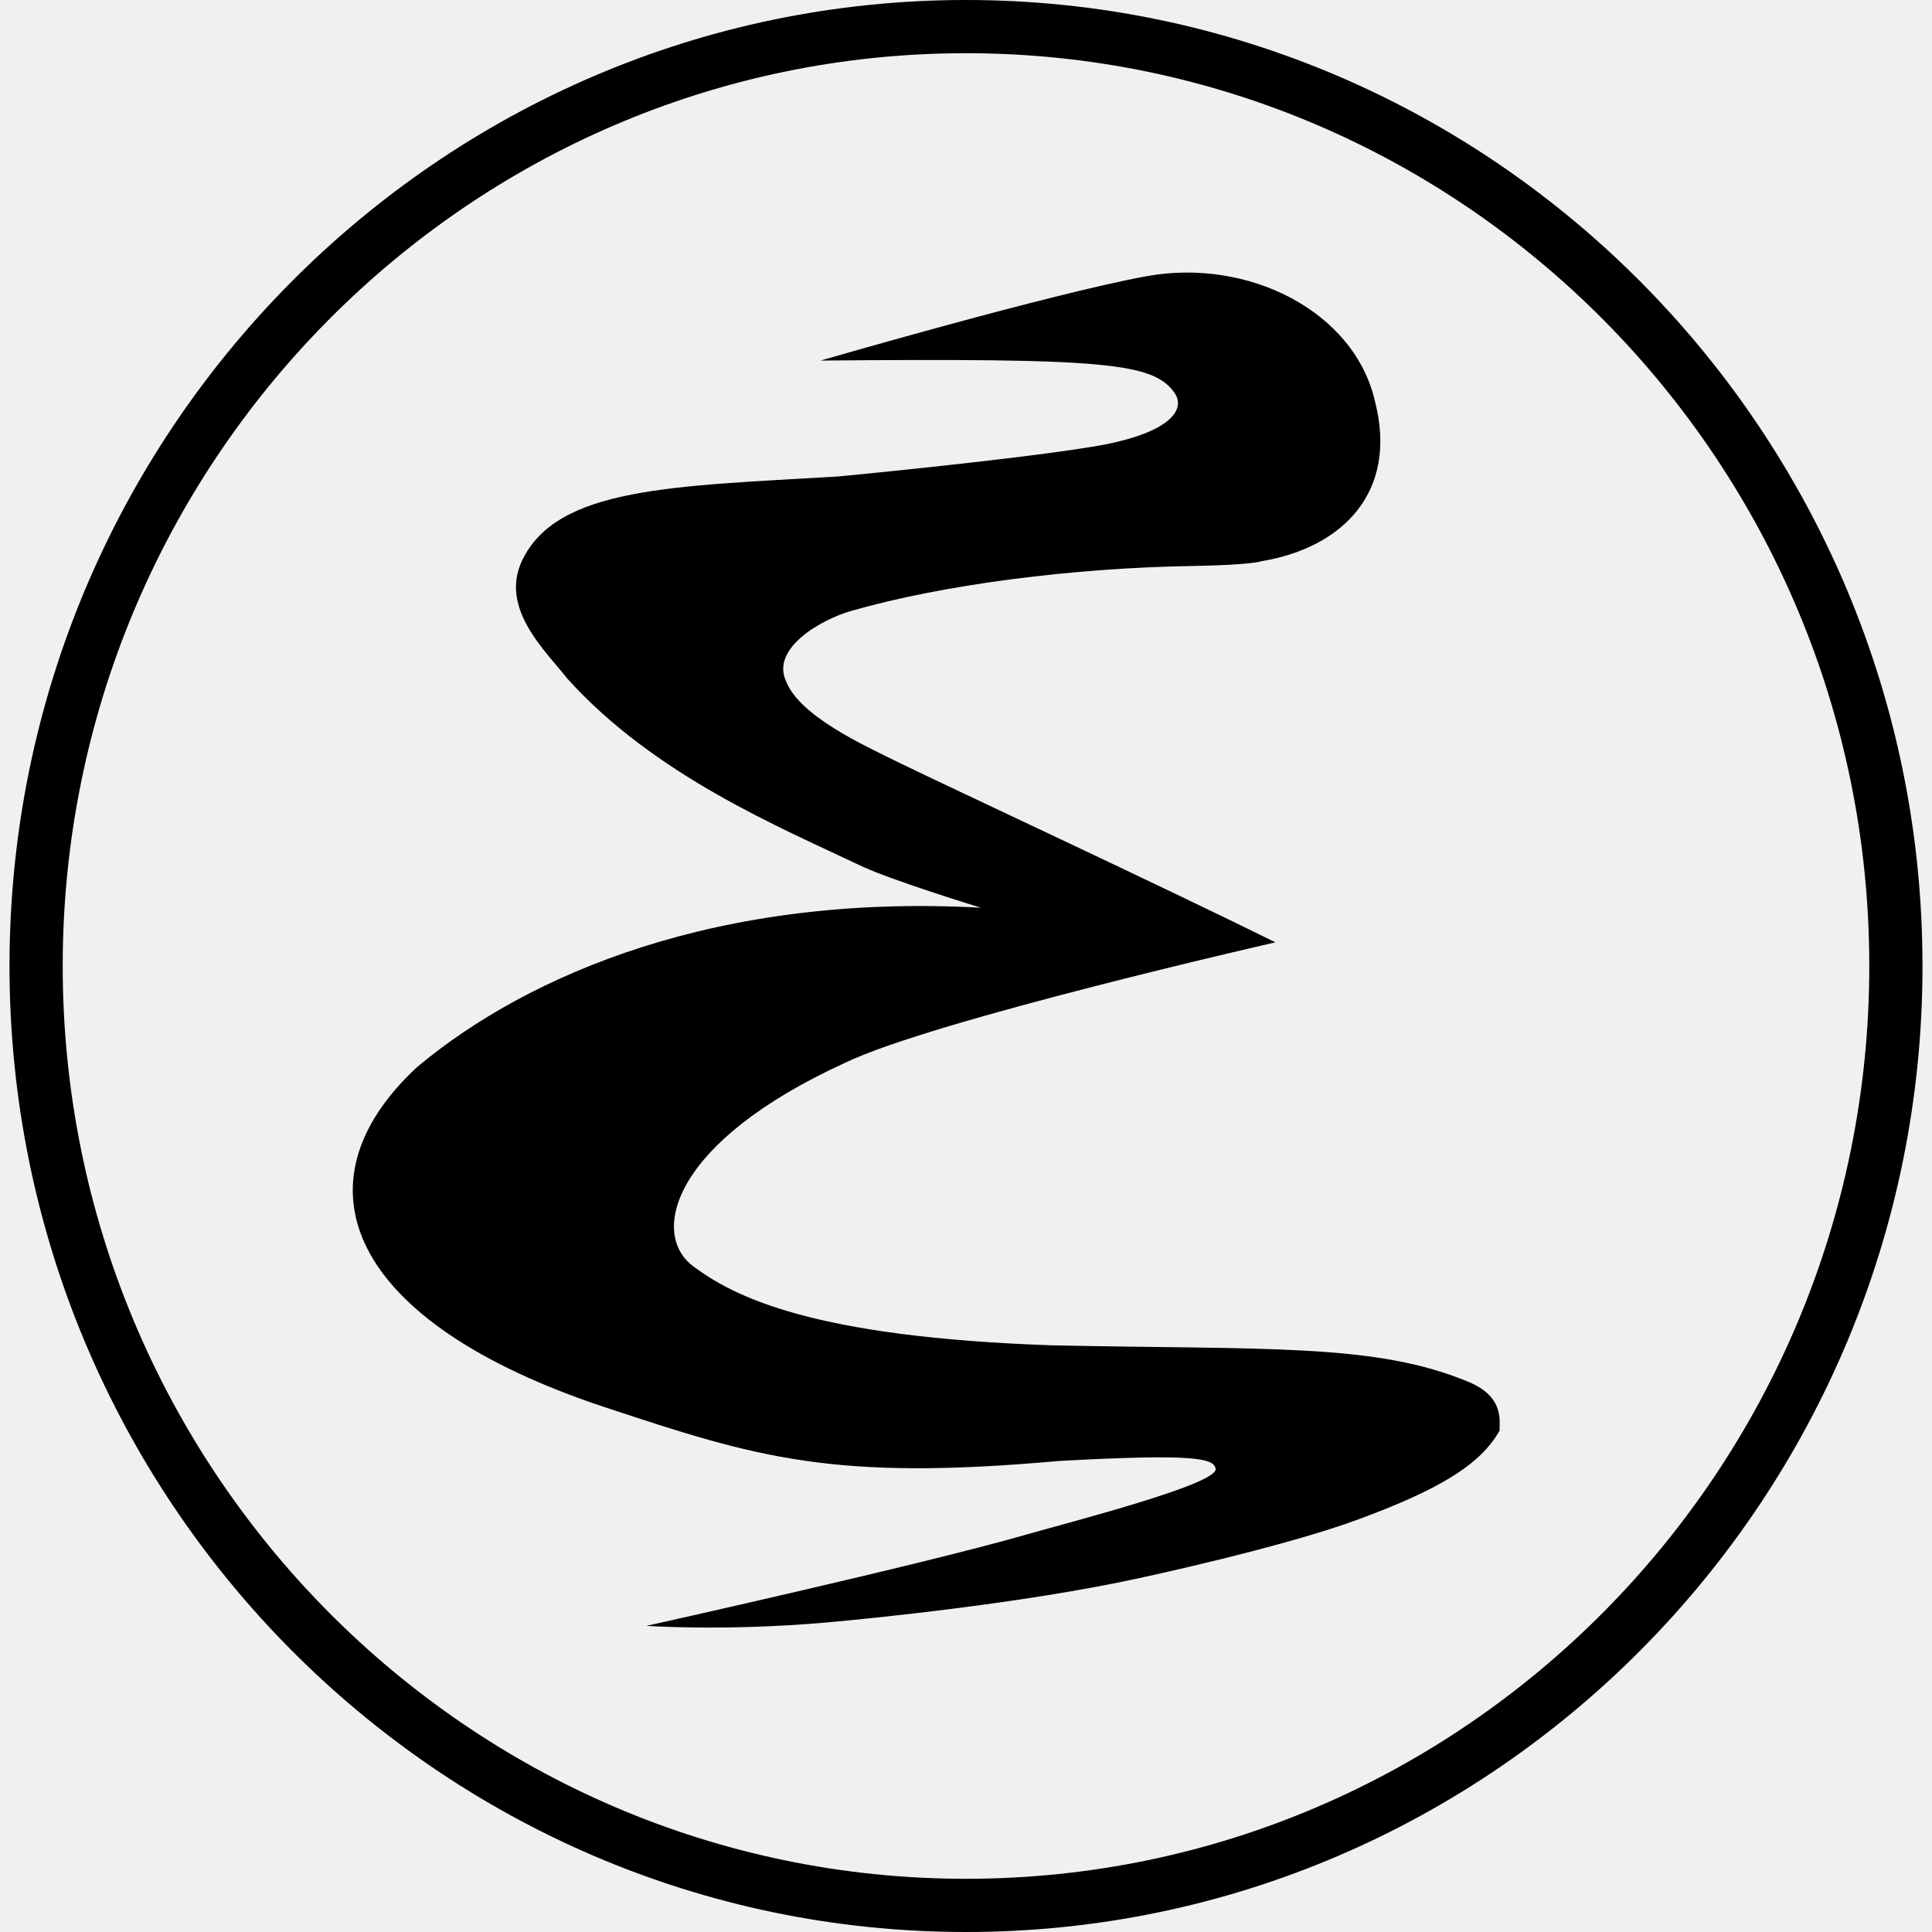
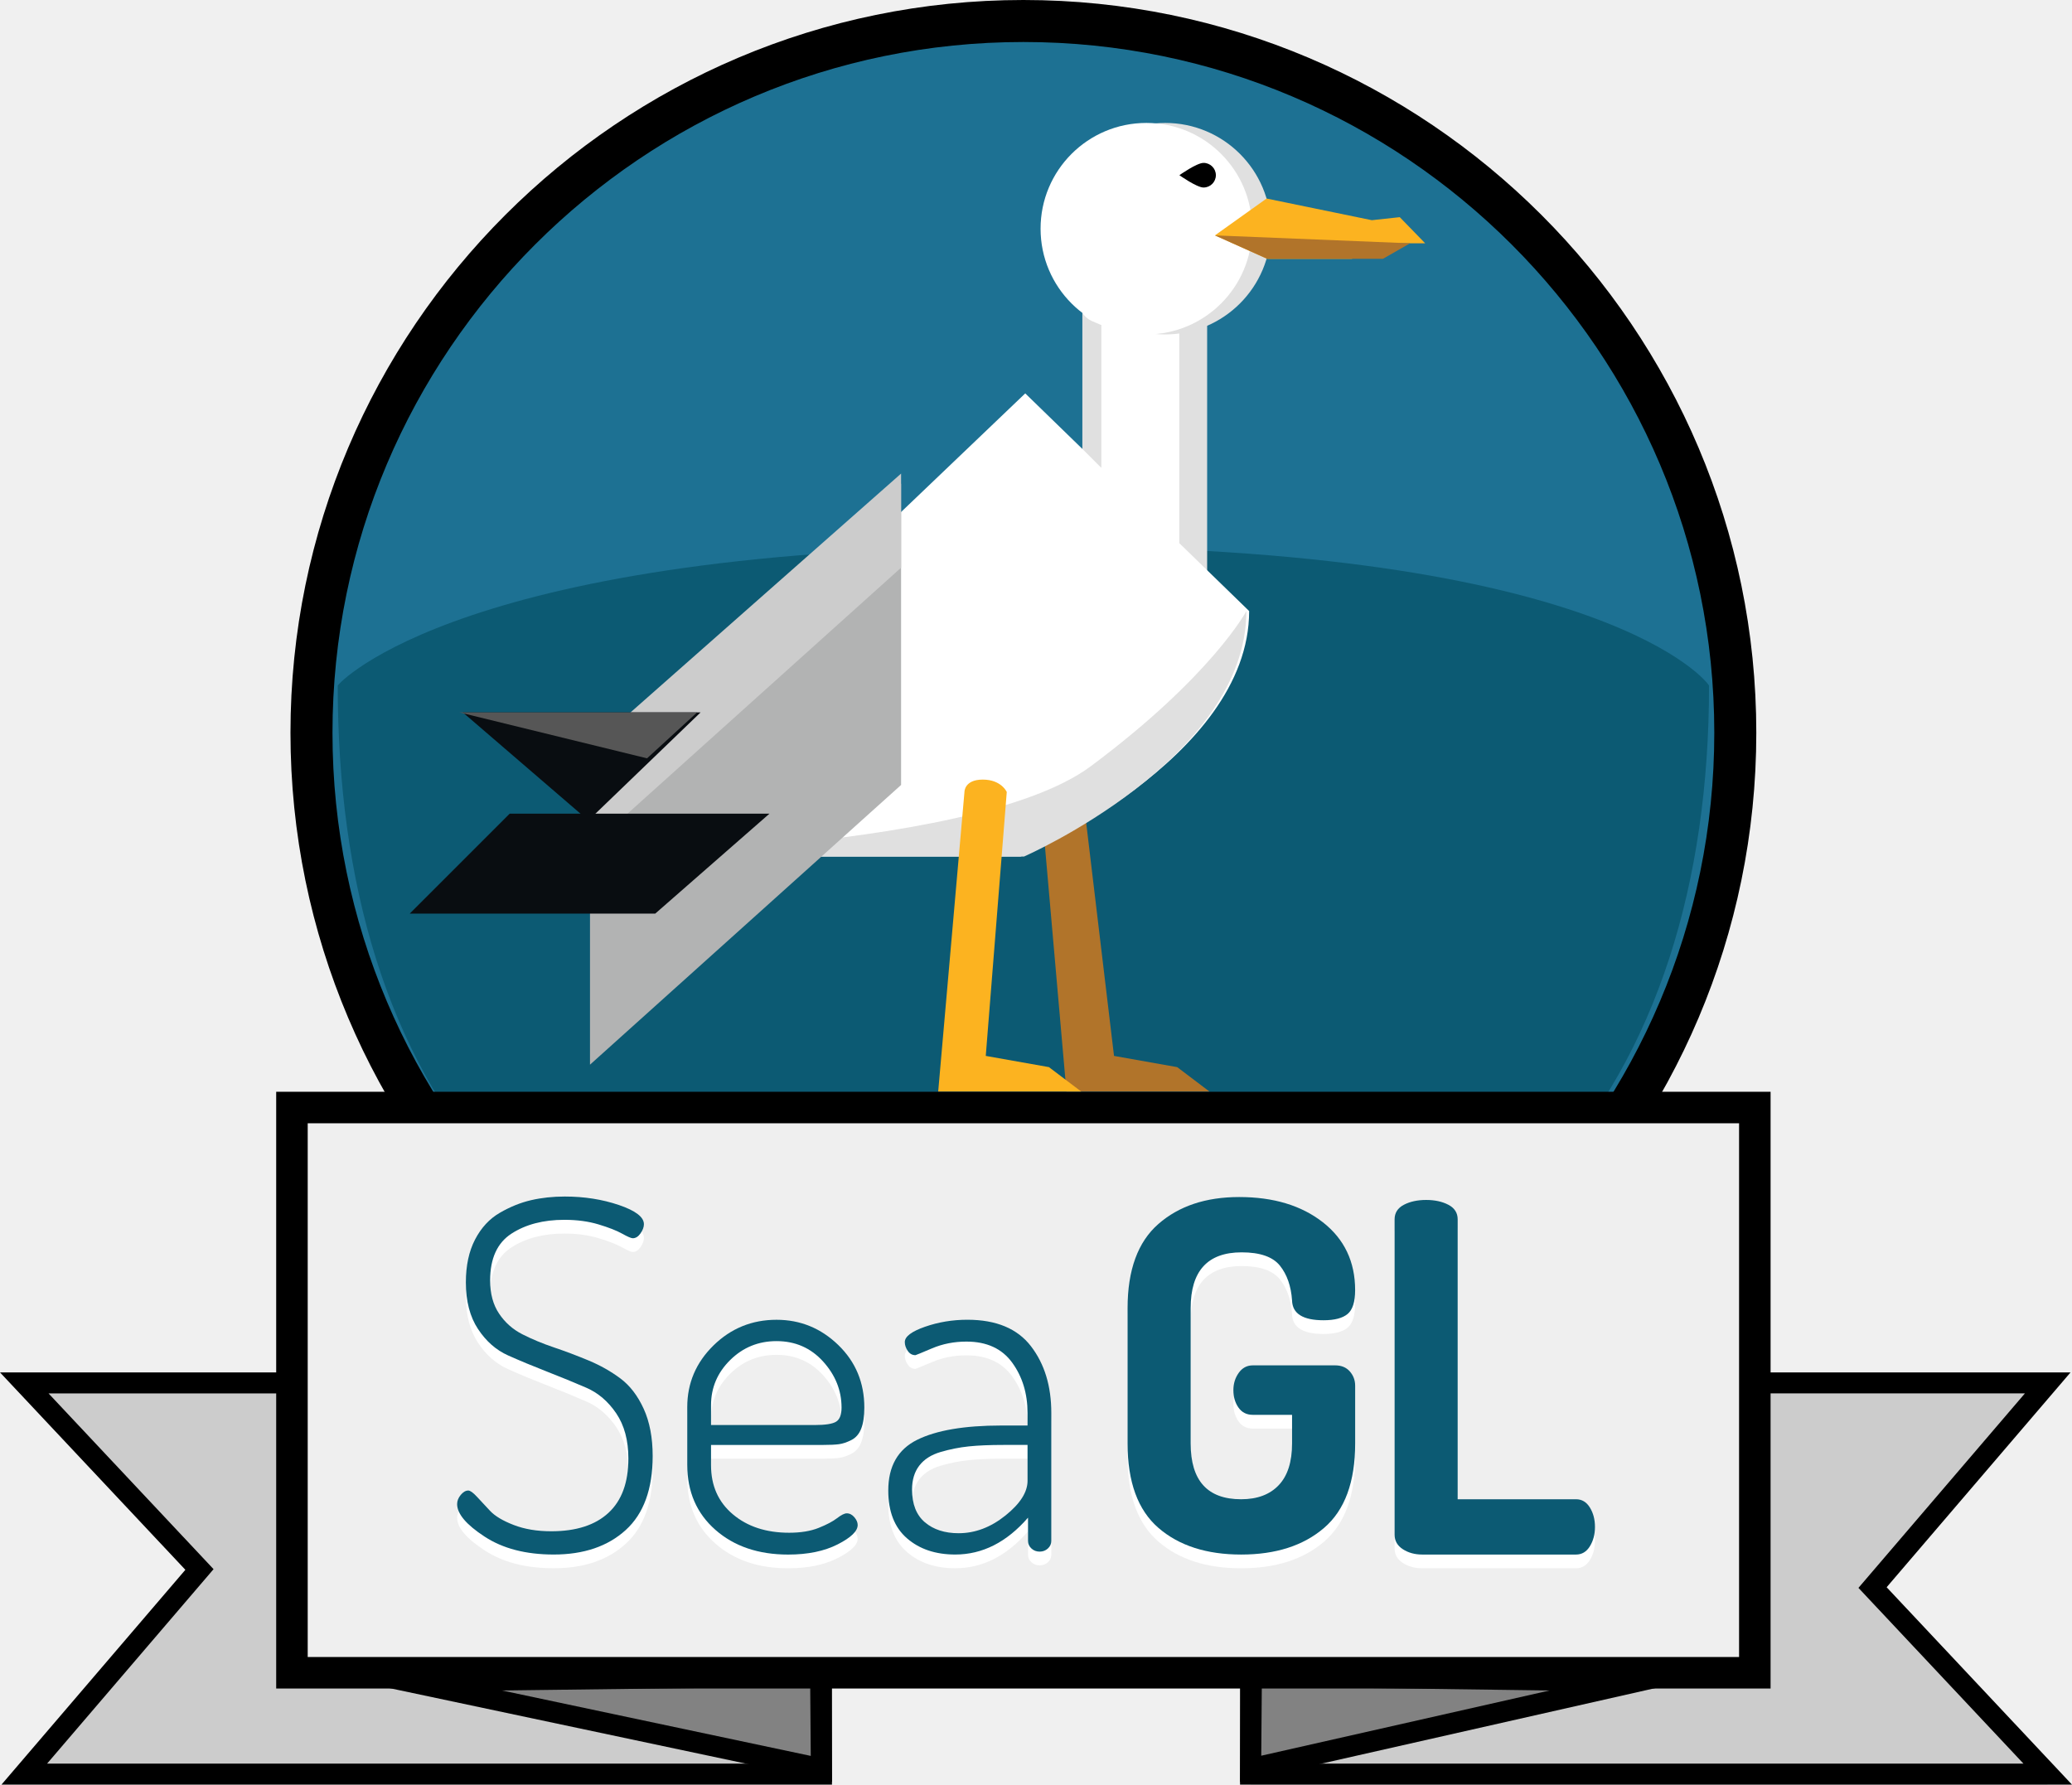
- <svg xmlns="http://www.w3.org/2000/svg" fill="#000000" width="800px" height="800px" viewBox="0 0 24 24" role="img">
-   <path d="M12,24C5.448,24,0.118,18.617,0.118,12S5.448,0,12,0c6.552,0,11.882,5.383,11.882,12S18.552,24,12,24z M12,0.661 C5.813,0.661,0.779,5.748,0.779,12S5.813,23.339,12,23.339c6.187,0,11.221-5.086,11.221-11.339S18.187,0.661,12,0.661z M8.03,20.197 c0,0,0.978,0.069,2.236-0.042c0.51-0.045,2.444-0.235,3.891-0.552c0,0,1.764-0.377,2.707-0.725c0.987-0.364,1.524-0.673,1.766-1.11 c-0.011-0.09,0.074-0.408-0.381-0.599c-1.164-0.488-2.514-0.4-5.185-0.457c-2.962-0.102-3.948-0.598-4.472-0.997 c-0.503-0.405-0.25-1.526,1.907-2.513c1.086-0.526,5.345-1.496,5.345-1.496c-1.434-0.709-4.109-1.955-4.659-2.224 c-0.482-0.236-1.254-0.591-1.421-1.021c-0.19-0.413,0.448-0.768,0.804-0.87c1.147-0.331,2.766-0.536,4.24-0.56 c0.741-0.012,0.861-0.059,0.861-0.059c1.022-0.17,1.695-0.869,1.414-1.976c-0.252-1.13-1.579-1.795-2.84-1.565 c-1.188,0.217-4.05,1.048-4.05,1.048c3.539-0.031,4.131,0.028,4.395,0.398c0.156,0.218-0.071,0.518-1.015,0.672 c-1.027,0.168-3.163,0.37-3.163,0.37c-2.049,0.122-3.492,0.13-3.925,1.046C6.202,7.564,6.787,8.094,7.043,8.425 c1.082,1.204,2.646,1.853,3.652,2.331c0.379,0.18,1.49,0.52,1.49,0.52c-3.265-0.18-5.619,0.823-7.001,1.977 c-1.562,1.445-0.871,3.168,2.33,4.228c1.891,0.626,2.828,0.921,5.648,0.667c1.661-0.09,1.923-0.036,1.939,0.1 c0.023,0.192-1.845,0.669-2.355,0.816C11.448,19.438,8.047,20.193,8.03,20.197z" />
+ <svg xmlns="http://www.w3.org/2000/svg" version="1.1" id="Layer_1" x="0px" y="0px" width="197.291px" height="169.951px" viewBox="0 0 197.291 169.951" enable-background="new 0 0 197.291 169.951" xml:space="preserve">
+   <polygon fill="#CCCCCC" points="78.219,168.951 2.311,168.951 18.992,149.462 2.311,131.694 78.219,131.694 " />
+   <path d="M79.219,169.951H0.139l17.511-20.458L0,130.694h79.219V169.951z M4.483,167.951h72.735v-35.257H4.621l15.714,16.737  L4.483,167.951z" />
+   <polygon fill="#CCCCCC" points="119.073,132.694 194.98,132.694 178.3,152.184 194.98,169.951 119.073,169.951 " />
+   <path d="M197.291,169.951h-79.218v-39.257h79.079l-17.51,20.459L197.291,169.951z M120.073,167.951h72.597l-15.713-16.737  l15.851-18.521h-72.734V167.951z" />
+   <g>
+     <path fill="#1D7193" d="M165.231,69.785c0,37.438-30.35,67.789-67.787,67.789s-67.786-30.35-67.786-67.789   C29.658,32.35,60.007,2,97.444,2S165.231,32.35,165.231,69.785z" />
+     <path d="M97.444,139.573c-38.48,0-69.786-31.307-69.786-69.789C27.658,31.305,58.964,0,97.444,0s69.787,31.305,69.787,69.785   C167.231,108.266,135.925,139.573,97.444,139.573z M97.444,4C61.17,4,31.658,33.511,31.658,69.785   c0,36.276,29.512,65.789,65.786,65.789c36.275,0,65.787-29.513,65.787-65.789C163.231,33.511,133.72,4,97.444,4z" />
+   </g>
+   <path fill="#0C5A73" d="M32.158,65.296c0,37.438,18.689,65.289,64.786,65.289c46.098,0,65.787-27.85,65.787-65.289  c0-0.176-9.689-13.265-64.189-13.265S32.158,65.119,32.158,65.296z" />
+   <g>
+     <polygon fill="#828282" points="78.209,168.451 38.799,160.1 78.14,159.6  " />
+     <polygon fill="#828282" points="119.083,168.451 155.993,160.1 119.153,159.6  " />
+   </g>
+   <path d="M79.219,169.688l-49.424-10.474l49.337-0.627L79.219,169.688z M47.801,160.985l29.398,6.23l-0.052-6.603L47.801,160.985z" />
+   <path d="M118.073,169.705l0.088-11.119l46.277,0.628L118.073,169.705z M120.146,160.613l-0.053,6.584l27.456-6.212L120.146,160.613z  " />
+   <rect x="27.799" y="105.47" fill="#EFEFEF" width="139.292" height="53.828" />
+   <g>
+     <path fill="#FFFFFF" d="M43.526,144.543c0-0.308,0.116-0.601,0.347-0.878c0.231-0.277,0.469-0.415,0.715-0.415   c0.186,0,0.463,0.2,0.832,0.6l1.248,1.34c0.463,0.493,1.208,0.94,2.24,1.339c1.032,0.401,2.225,0.601,3.58,0.601   c2.371,0,4.188-0.585,5.451-1.756c1.263-1.17,1.894-2.894,1.894-5.173c0-1.725-0.385-3.157-1.154-4.297   c-0.77-1.139-1.725-1.955-2.864-2.448c-1.14-0.493-2.378-1.001-3.719-1.525c-1.34-0.523-2.58-1.039-3.719-1.547   c-1.14-0.509-2.094-1.347-2.864-2.518c-0.771-1.17-1.154-2.649-1.154-4.436c0-1.601,0.292-2.964,0.877-4.088   c0.586-1.124,1.37-1.97,2.357-2.54c0.984-0.57,1.978-0.971,2.979-1.202c1-0.231,2.07-0.346,3.211-0.346   c1.848,0,3.563,0.27,5.15,0.808c1.586,0.539,2.379,1.148,2.379,1.825c0,0.277-0.108,0.57-0.324,0.878   c-0.215,0.308-0.461,0.462-0.738,0.462c-0.154,0-0.492-0.146-1.016-0.439c-0.523-0.292-1.271-0.585-2.242-0.878   c-0.969-0.292-2.055-0.438-3.255-0.438c-2.003,0-3.681,0.438-5.035,1.316c-1.355,0.878-2.033,2.364-2.033,4.458   c0,1.263,0.284,2.318,0.854,3.164c0.569,0.848,1.309,1.502,2.218,1.964c0.907,0.462,1.908,0.877,3.002,1.247   c1.093,0.369,2.194,0.785,3.304,1.247c1.107,0.462,2.117,1.032,3.025,1.709c0.908,0.678,1.646,1.64,2.217,2.887   c0.57,1.247,0.856,2.749,0.856,4.504c0,3.142-0.856,5.49-2.564,7.045c-1.71,1.555-3.996,2.333-6.861,2.333   c-2.648,0-4.843-0.569-6.582-1.709C44.396,146.5,43.526,145.467,43.526,144.543z" />
+     <path fill="#FFFFFF" d="M65.439,140.802v-5.497c0-2.279,0.831-4.234,2.493-5.867c1.663-1.631,3.666-2.448,6.006-2.448   c2.267,0,4.227,0.801,5.881,2.403c1.654,1.601,2.48,3.587,2.48,5.959c0,0.831-0.101,1.5-0.299,2.009   c-0.199,0.509-0.514,0.871-0.944,1.086c-0.431,0.216-0.821,0.347-1.175,0.392c-0.354,0.047-0.852,0.07-1.496,0.07H67.703v1.94   c0,1.941,0.692,3.496,2.077,4.665c1.387,1.171,3.173,1.756,5.359,1.756c1.106,0,2.043-0.154,2.812-0.462   c0.768-0.308,1.352-0.616,1.751-0.924c0.4-0.308,0.708-0.462,0.923-0.462c0.271,0,0.514,0.123,0.724,0.37   c0.21,0.247,0.317,0.493,0.317,0.739c0,0.585-0.636,1.201-1.908,1.848c-1.271,0.647-2.842,0.97-4.711,0.97   c-2.834,0-5.143-0.785-6.93-2.356C66.332,145.421,65.439,143.358,65.439,140.802z M67.703,137.014h9.839   c1.047,0,1.74-0.108,2.078-0.324c0.34-0.215,0.51-0.661,0.51-1.339c0-1.632-0.586-3.096-1.757-4.389   c-1.171-1.294-2.648-1.94-4.435-1.94c-1.725,0-3.195,0.601-4.411,1.801c-1.217,1.202-1.824,2.634-1.824,4.296V137.014z" />
+     <path fill="#FFFFFF" d="M84.579,143.251c0-2.31,0.916-3.919,2.749-4.828c1.831-0.908,4.505-1.363,8.015-1.363h2.496v-1.201   c0-1.848-0.486-3.442-1.457-4.781c-0.97-1.34-2.424-2.01-4.364-2.01c-1.172,0-2.265,0.216-3.28,0.646   c-1.016,0.432-1.541,0.646-1.57,0.646c-0.309,0-0.555-0.138-0.739-0.415c-0.185-0.277-0.276-0.554-0.276-0.832   c0-0.523,0.639-1.008,1.916-1.455c1.277-0.446,2.625-0.67,4.042-0.67c2.741,0,4.759,0.839,6.052,2.518   c1.293,1.679,1.94,3.796,1.94,6.352v12.195c0,0.278-0.108,0.516-0.323,0.716c-0.217,0.201-0.479,0.3-0.786,0.3   c-0.308,0-0.57-0.099-0.785-0.3c-0.216-0.2-0.323-0.438-0.323-0.716v-2.218c-2.032,2.341-4.342,3.511-6.93,3.511   c-1.879,0-3.41-0.515-4.597-1.547C85.172,146.769,84.579,145.252,84.579,143.251z M86.843,143.158c0,1.386,0.408,2.425,1.225,3.118   c0.815,0.693,1.886,1.04,3.21,1.04c1.571,0,3.058-0.562,4.458-1.686c1.4-1.124,2.104-2.225,2.104-3.303v-3.418h-2.266   c-1.324,0-2.433,0.046-3.325,0.139c-0.894,0.093-1.786,0.27-2.679,0.531c-0.894,0.262-1.571,0.693-2.033,1.294   C87.075,141.471,86.843,142.233,86.843,143.158z" />
+     <path fill="#FFFFFF" d="M107.366,138.769V125.88c0-3.634,0.979-6.305,2.934-8.015c1.957-1.709,4.521-2.564,7.692-2.564   c3.264,0,5.921,0.801,7.968,2.403c2.049,1.601,3.072,3.757,3.072,6.467c0,1.109-0.238,1.864-0.715,2.264   c-0.478,0.4-1.241,0.6-2.287,0.6c-1.971,0-2.973-0.63-3.004-1.893c-0.092-1.355-0.477-2.456-1.153-3.303   c-0.679-0.847-1.895-1.27-3.649-1.27c-3.234,0-4.852,1.771-4.852,5.312v12.889c0,3.542,1.602,5.312,4.805,5.312   c1.539,0,2.732-0.446,3.58-1.34c0.847-0.893,1.27-2.217,1.27-3.973v-2.726h-3.74c-0.586,0-1.041-0.23-1.363-0.692   c-0.323-0.462-0.484-1.017-0.484-1.663c0-0.616,0.168-1.163,0.507-1.64c0.339-0.477,0.786-0.716,1.341-0.716h7.852   c0.586,0,1.048,0.193,1.387,0.578c0.338,0.385,0.508,0.839,0.508,1.363v5.497c0,3.665-0.985,6.345-2.957,8.038   c-1.971,1.694-4.604,2.541-7.898,2.541s-5.92-0.847-7.877-2.541C108.345,145.114,107.366,142.435,107.366,138.769z" />
+     <path fill="#FFFFFF" d="M132.79,147.455v-30.027c0-0.616,0.293-1.078,0.878-1.386c0.585-0.307,1.294-0.462,2.125-0.462   c0.832,0,1.54,0.155,2.124,0.462c0.586,0.309,0.879,0.771,0.879,1.386v26.654h11.271c0.555,0,0.993,0.262,1.316,0.785   c0.324,0.524,0.486,1.14,0.486,1.848c0,0.71-0.162,1.325-0.486,1.848c-0.323,0.524-0.762,0.785-1.316,0.785h-14.643   c-0.708,0-1.324-0.168-1.848-0.508C133.052,148.501,132.79,148.04,132.79,147.455z" />
+   </g>
+   <path d="M168.591,160.798H26.299V103.97h142.292V160.798z M29.299,157.798h136.292V106.97H29.299V157.798z" />
+   <g>
+     <path fill="#0C5A73" d="M43.526,143.236c0-0.308,0.116-0.601,0.347-0.878c0.231-0.277,0.469-0.415,0.715-0.415   c0.186,0,0.463,0.2,0.832,0.6l1.248,1.34c0.463,0.493,1.208,0.94,2.24,1.339c1.032,0.401,2.225,0.601,3.58,0.601   c2.371,0,4.188-0.585,5.451-1.756c1.263-1.169,1.894-2.894,1.894-5.173c0-1.725-0.385-3.157-1.154-4.297   c-0.77-1.139-1.725-1.955-2.864-2.448c-1.14-0.493-2.378-1.001-3.719-1.525c-1.34-0.523-2.58-1.039-3.719-1.547   c-1.14-0.509-2.094-1.347-2.864-2.518c-0.771-1.17-1.154-2.649-1.154-4.436c0-1.601,0.292-2.964,0.877-4.088   c0.586-1.124,1.37-1.97,2.357-2.541c0.984-0.57,1.978-0.971,2.979-1.202c1-0.231,2.07-0.346,3.211-0.346   c1.848,0,3.563,0.27,5.15,0.808c1.586,0.539,2.379,1.148,2.379,1.825c0,0.277-0.108,0.57-0.324,0.877   c-0.215,0.308-0.461,0.462-0.738,0.462c-0.154,0-0.492-0.146-1.016-0.439c-0.523-0.292-1.271-0.584-2.242-0.878   c-0.969-0.292-2.055-0.438-3.255-0.438c-2.003,0-3.681,0.438-5.035,1.316c-1.355,0.878-2.033,2.364-2.033,4.458   c0,1.263,0.284,2.318,0.854,3.164c0.569,0.848,1.309,1.502,2.218,1.964c0.907,0.462,1.908,0.878,3.002,1.248   c1.093,0.369,2.194,0.785,3.304,1.247c1.107,0.462,2.117,1.032,3.025,1.709c0.908,0.678,1.646,1.64,2.217,2.887   c0.57,1.247,0.856,2.749,0.856,4.504c0,3.142-0.856,5.49-2.564,7.045c-1.71,1.555-3.996,2.333-6.861,2.333   c-2.648,0-4.843-0.569-6.582-1.709C44.396,145.192,43.526,144.16,43.526,143.236z" />
+     <path fill="#0C5A73" d="M65.439,139.495v-5.497c0-2.279,0.831-4.234,2.493-5.867c1.663-1.631,3.666-2.448,6.006-2.448   c2.267,0,4.227,0.801,5.881,2.403c1.654,1.601,2.48,3.587,2.48,5.959c0,0.831-0.101,1.5-0.299,2.009   c-0.199,0.509-0.514,0.871-0.944,1.086c-0.431,0.216-0.821,0.347-1.175,0.392c-0.354,0.047-0.852,0.07-1.496,0.07H67.703v1.94   c0,1.941,0.692,3.496,2.077,4.665c1.387,1.171,3.173,1.756,5.359,1.756c1.106,0,2.043-0.154,2.812-0.462   c0.768-0.308,1.352-0.616,1.751-0.924c0.4-0.308,0.708-0.462,0.923-0.462c0.271,0,0.514,0.123,0.724,0.37   c0.21,0.247,0.317,0.493,0.317,0.739c0,0.585-0.636,1.201-1.908,1.848c-1.271,0.647-2.842,0.97-4.711,0.97   c-2.834,0-5.143-0.785-6.93-2.356C66.332,144.114,65.439,142.051,65.439,139.495z M67.703,135.707h9.839   c1.047,0,1.74-0.108,2.078-0.324c0.34-0.215,0.51-0.661,0.51-1.339c0-1.632-0.586-3.096-1.757-4.389   c-1.171-1.293-2.648-1.94-4.435-1.94c-1.725,0-3.195,0.601-4.411,1.801c-1.217,1.202-1.824,2.634-1.824,4.296V135.707z" />
+     <path fill="#0C5A73" d="M84.579,141.943c0-2.31,0.916-3.919,2.749-4.828c1.831-0.908,4.505-1.363,8.015-1.363h2.496v-1.201   c0-1.848-0.486-3.442-1.457-4.781c-0.97-1.34-2.424-2.01-4.364-2.01c-1.172,0-2.265,0.216-3.28,0.647   c-1.016,0.432-1.541,0.646-1.57,0.646c-0.309,0-0.555-0.138-0.739-0.416c-0.185-0.277-0.276-0.554-0.276-0.832   c0-0.523,0.639-1.008,1.916-1.455c1.277-0.446,2.625-0.67,4.042-0.67c2.741,0,4.759,0.839,6.052,2.518   c1.293,1.679,1.94,3.796,1.94,6.352v12.195c0,0.278-0.108,0.516-0.323,0.716c-0.217,0.201-0.479,0.3-0.786,0.3   c-0.308,0-0.57-0.099-0.785-0.3c-0.216-0.2-0.323-0.438-0.323-0.716v-2.218c-2.032,2.341-4.342,3.511-6.93,3.511   c-1.879,0-3.41-0.515-4.597-1.547C85.172,145.461,84.579,143.945,84.579,141.943z M86.843,141.851c0,1.386,0.408,2.425,1.225,3.118   c0.815,0.693,1.886,1.04,3.21,1.04c1.571,0,3.058-0.562,4.458-1.686c1.4-1.124,2.104-2.225,2.104-3.303v-3.419h-2.266   c-1.324,0-2.433,0.046-3.325,0.139c-0.894,0.093-1.786,0.27-2.679,0.531c-0.894,0.262-1.571,0.693-2.033,1.294   C87.075,140.164,86.843,140.926,86.843,141.851z" />
+     <path fill="#0C5A73" d="M107.366,137.462v-12.889c0-3.634,0.979-6.305,2.934-8.015c1.957-1.709,4.521-2.564,7.692-2.564   c3.264,0,5.921,0.801,7.968,2.403c2.049,1.602,3.072,3.757,3.072,6.467c0,1.109-0.238,1.864-0.715,2.264   c-0.478,0.4-1.241,0.6-2.287,0.6c-1.971,0-2.973-0.63-3.004-1.894c-0.092-1.355-0.477-2.456-1.153-3.303   c-0.679-0.847-1.895-1.27-3.649-1.27c-3.234,0-4.852,1.771-4.852,5.312v12.889c0,3.542,1.602,5.312,4.805,5.312   c1.539,0,2.732-0.446,3.58-1.34c0.847-0.893,1.27-2.217,1.27-3.973v-2.726h-3.74c-0.586,0-1.041-0.23-1.363-0.692   c-0.323-0.462-0.484-1.017-0.484-1.663c0-0.616,0.168-1.163,0.507-1.64c0.339-0.477,0.786-0.716,1.341-0.716h7.852   c0.586,0,1.048,0.193,1.387,0.578c0.338,0.385,0.508,0.839,0.508,1.363v5.497c0,3.665-0.985,6.345-2.957,8.038   c-1.971,1.694-4.604,2.54-7.898,2.54s-5.92-0.847-7.877-2.54C108.345,143.807,107.366,141.127,107.366,137.462z" />
+     <path fill="#0C5A73" d="M132.79,146.147V116.12c0-0.616,0.293-1.078,0.878-1.386c0.585-0.307,1.294-0.462,2.125-0.462   c0.832,0,1.54,0.155,2.124,0.462c0.586,0.309,0.879,0.771,0.879,1.386v26.654h11.271c0.555,0,0.993,0.262,1.316,0.785   c0.324,0.524,0.486,1.14,0.486,1.848c0,0.71-0.162,1.325-0.486,1.848c-0.323,0.524-0.762,0.785-1.316,0.785h-14.643   c-0.708,0-1.324-0.169-1.848-0.508C133.052,147.194,132.79,146.732,132.79,146.147z" />
+   </g>
+   <g>
+     <path fill="#B1742A" d="M106.074,100.554l-3-25.131c0,0-0.511-1.182-2.284-1.182c-1.773,0-1.746,1.182-1.746,1.182l2.5,28.522   h13.614l-3.068-2.322L106.074,100.554z" />
+     <path fill="#E0E0E0" d="M114.942,57.75c0,1.951-1.579,3.529-3.528,3.529h-2.171c-1.949,0-3.529-1.578-3.529-3.529V23.625   c0-1.948,1.58-3.528,3.529-3.528h2.171c1.949,0,3.528,1.58,3.528,3.528V57.75z" />
+     <path fill="#FFFFFF" d="M112.289,57.75c0,1.951-1.579,3.529-3.527,3.529h-2.171c-1.949,0-3.529-1.578-3.529-3.529V23.625   c0-1.948,1.58-3.528,3.529-3.528h2.171c1.948,0,3.527,1.58,3.527,3.528V57.75z" />
+     <path fill="#E0E0E0" d="M121.015,21.777c0,5.562-4.506,10.072-10.066,10.072c-5.564,0-10.072-4.509-10.072-10.072   c0-5.564,4.508-10.07,10.072-10.07C116.509,11.707,121.015,16.213,121.015,21.777z" />
+     <path fill="#FFFFFF" d="M51.459,81.566h45.722c0,0,21.76-9.262,21.76-23.376L97.622,37.463L51.459,81.566z" />
+     <path fill="#E0E0E0" d="M51.79,81.566h45.721c0,0,21.168-9.262,21.168-23.376c0,0-3.274,6.175-14.811,14.775   C92.333,81.566,51.79,81.566,51.79,81.566z" />
+     <path fill="#FFFFFF" d="M119.221,21.777c0,5.562-4.507,10.072-10.068,10.072c-5.565,0-10.072-4.509-10.072-10.072   c0-5.564,4.507-10.07,10.072-10.07C114.714,11.707,119.221,16.213,119.221,21.777z" />
+     <polygon fill="#B2B3B3" points="85.8,46.066 56.178,72.216 56.178,101.39 85.8,74.751  " />
+     <polygon fill="#CCCCCC" points="85.8,45.098 56.178,71.248 56.178,80.697 85.8,54.059  " />
+     <polygon fill="#090D11" points="66.709,67.841 44.068,67.841 56.024,78.133  " />
+     <polygon fill="#565656" points="66.379,67.841 43.736,67.841 61.61,72.216  " />
+     <polygon fill="#090D11" points="62.389,87.004 39.014,87.004 48.535,77.484 73.268,77.484  " />
+     <path fill="#FCB320" d="M93.862,100.554l2-25.131c0,0-0.51-1.182-2.284-1.182c-1.773,0-1.745,1.182-1.745,1.182l-2.5,28.522h13.613   l-3.068-2.322L93.862,100.554z" />
+     <path d="M115.772,16.683c0,0.649-0.525,1.174-1.175,1.174c-0.647,0-2.298-1.174-2.298-1.174s1.65-1.171,2.298-1.171   C115.247,15.511,115.772,16.037,115.772,16.683z" />
+     <polygon fill="#FCB320" points="120.598,18.907 130.624,20.969 133.282,20.68 135.703,23.171 131.305,23.171 128.718,24.65    120.663,24.65 115.683,22.414  " />
+     <polygon fill="#B1742A" points="134.261,23.171 131.674,24.65 120.663,24.65 115.683,22.416  " />
+     <path fill="#E0E0E0" d="M103.062,42.751l1.805,1.804V30.949c0,0-0.297-0.104-0.902-0.375c-0.605-0.271-0.902-0.775-0.902-0.775   V42.751z" />
+   </g>
</svg>
